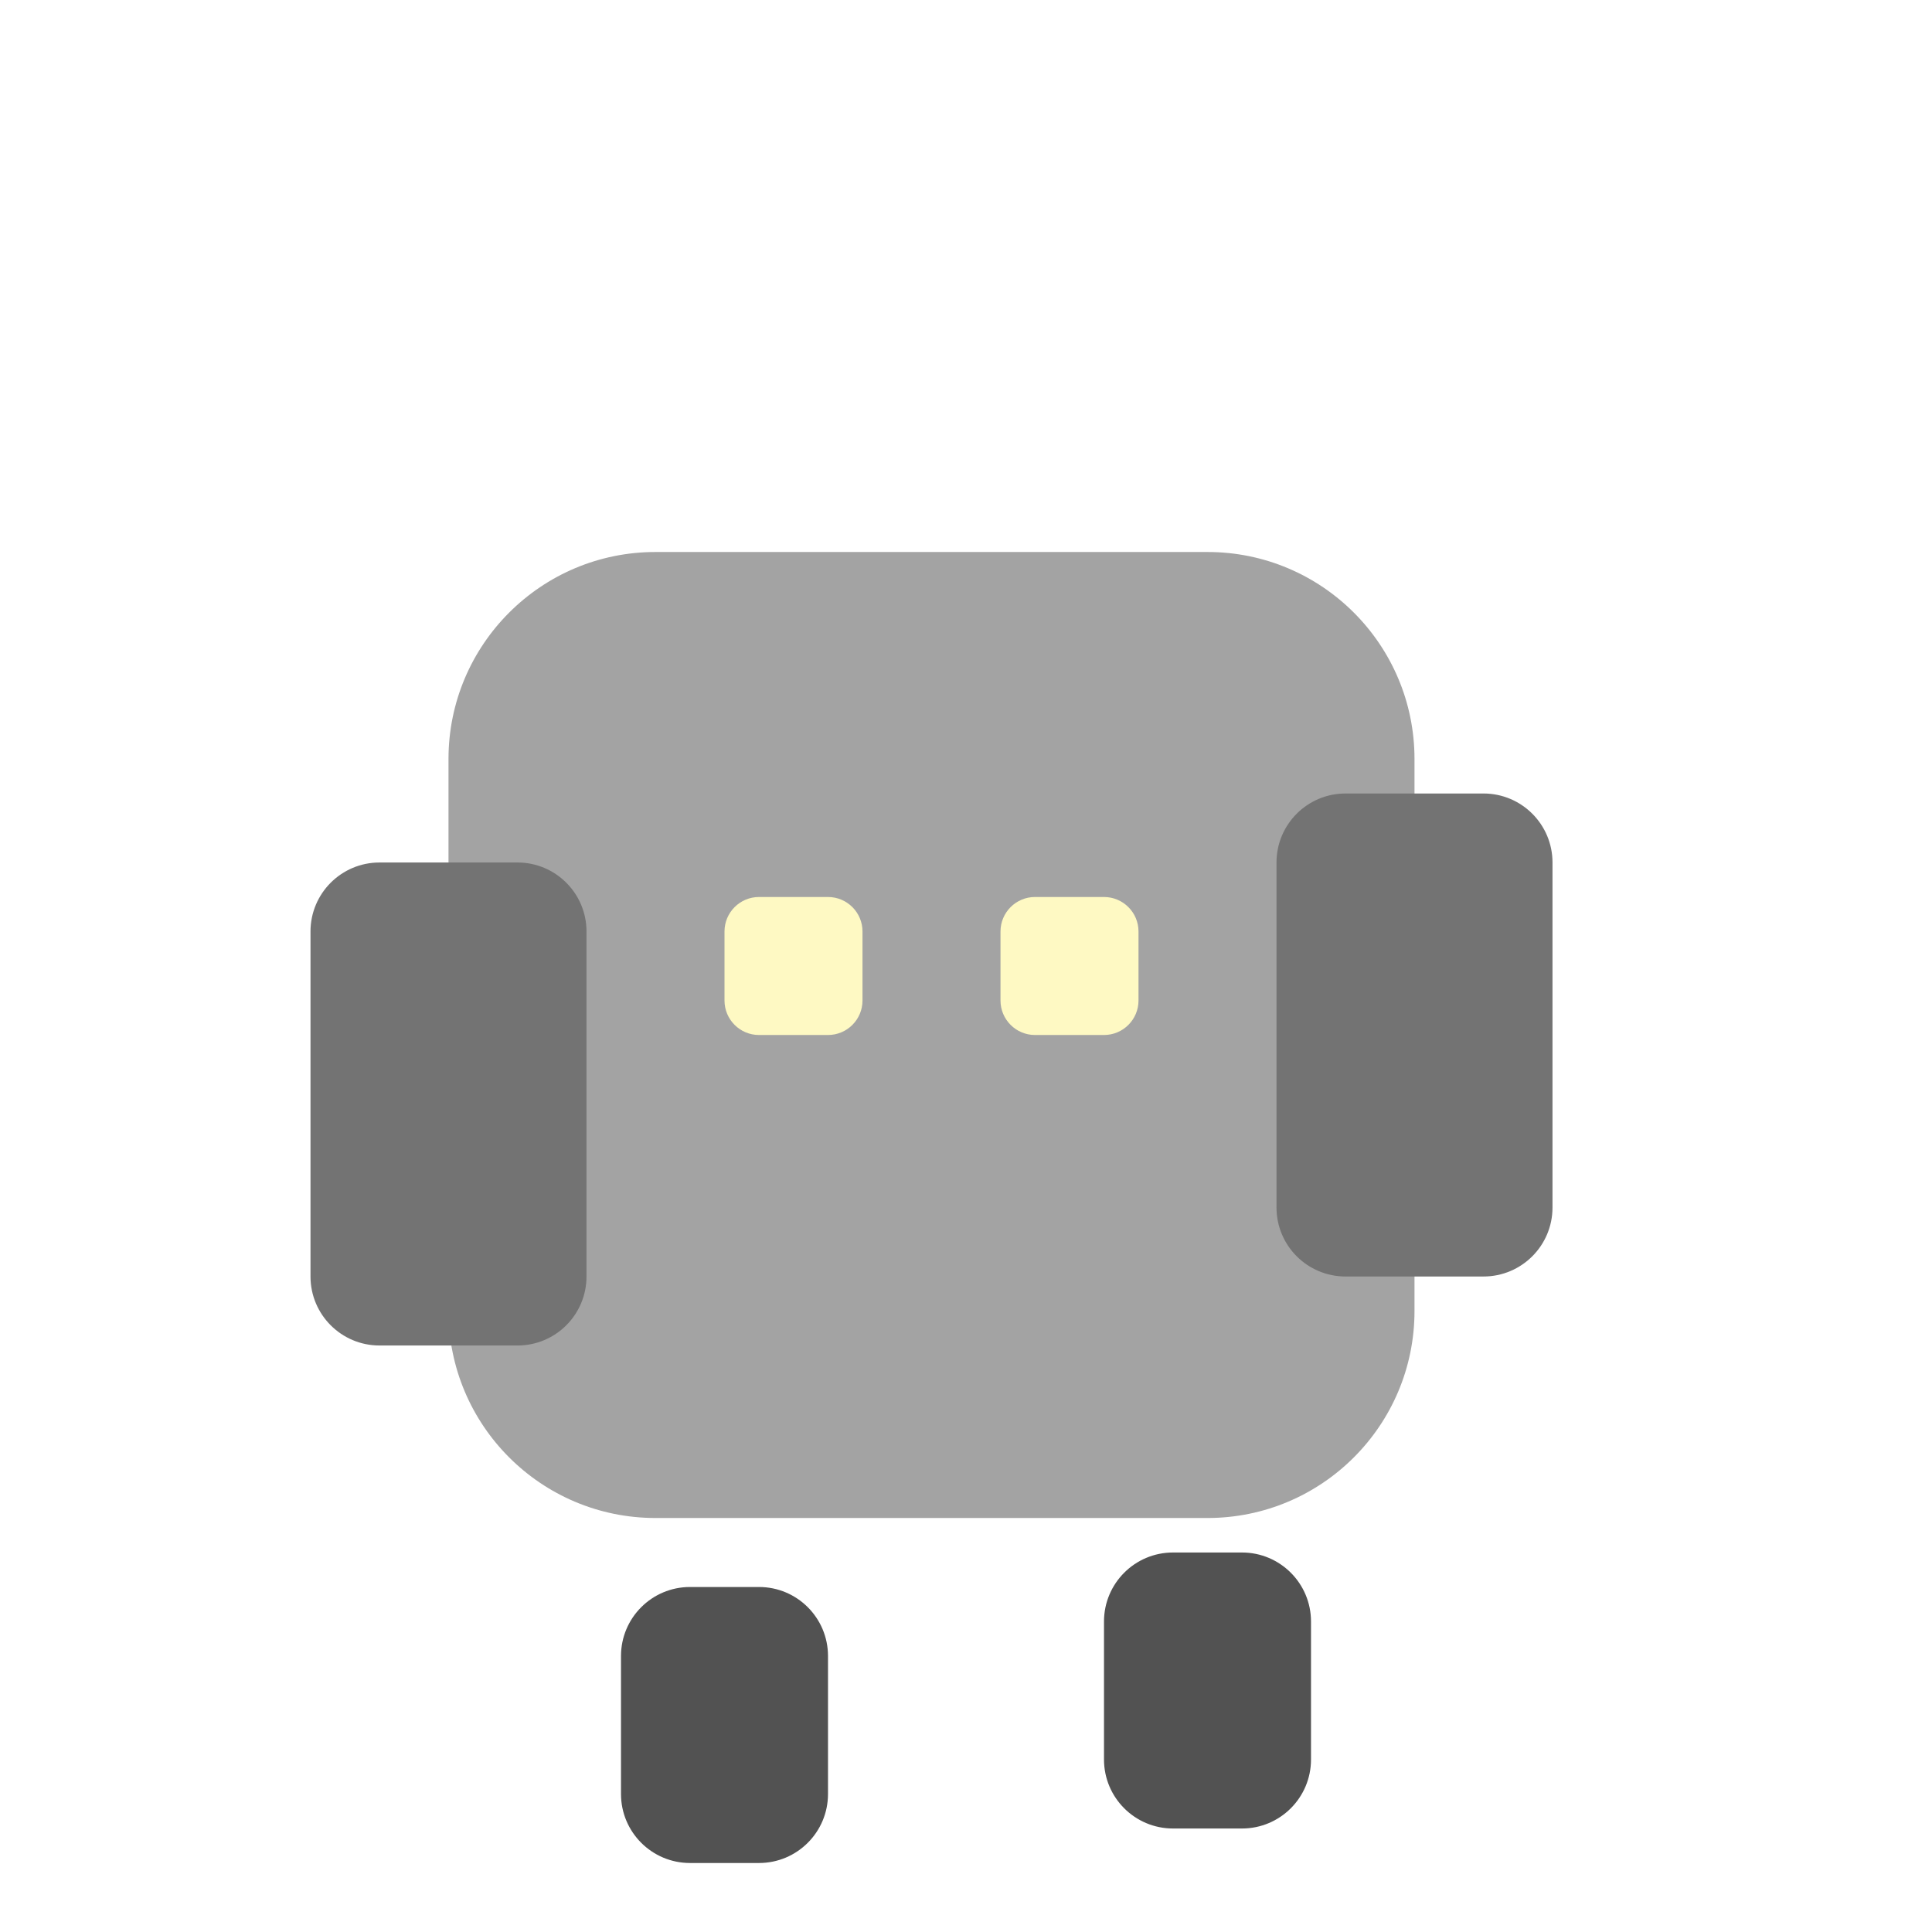
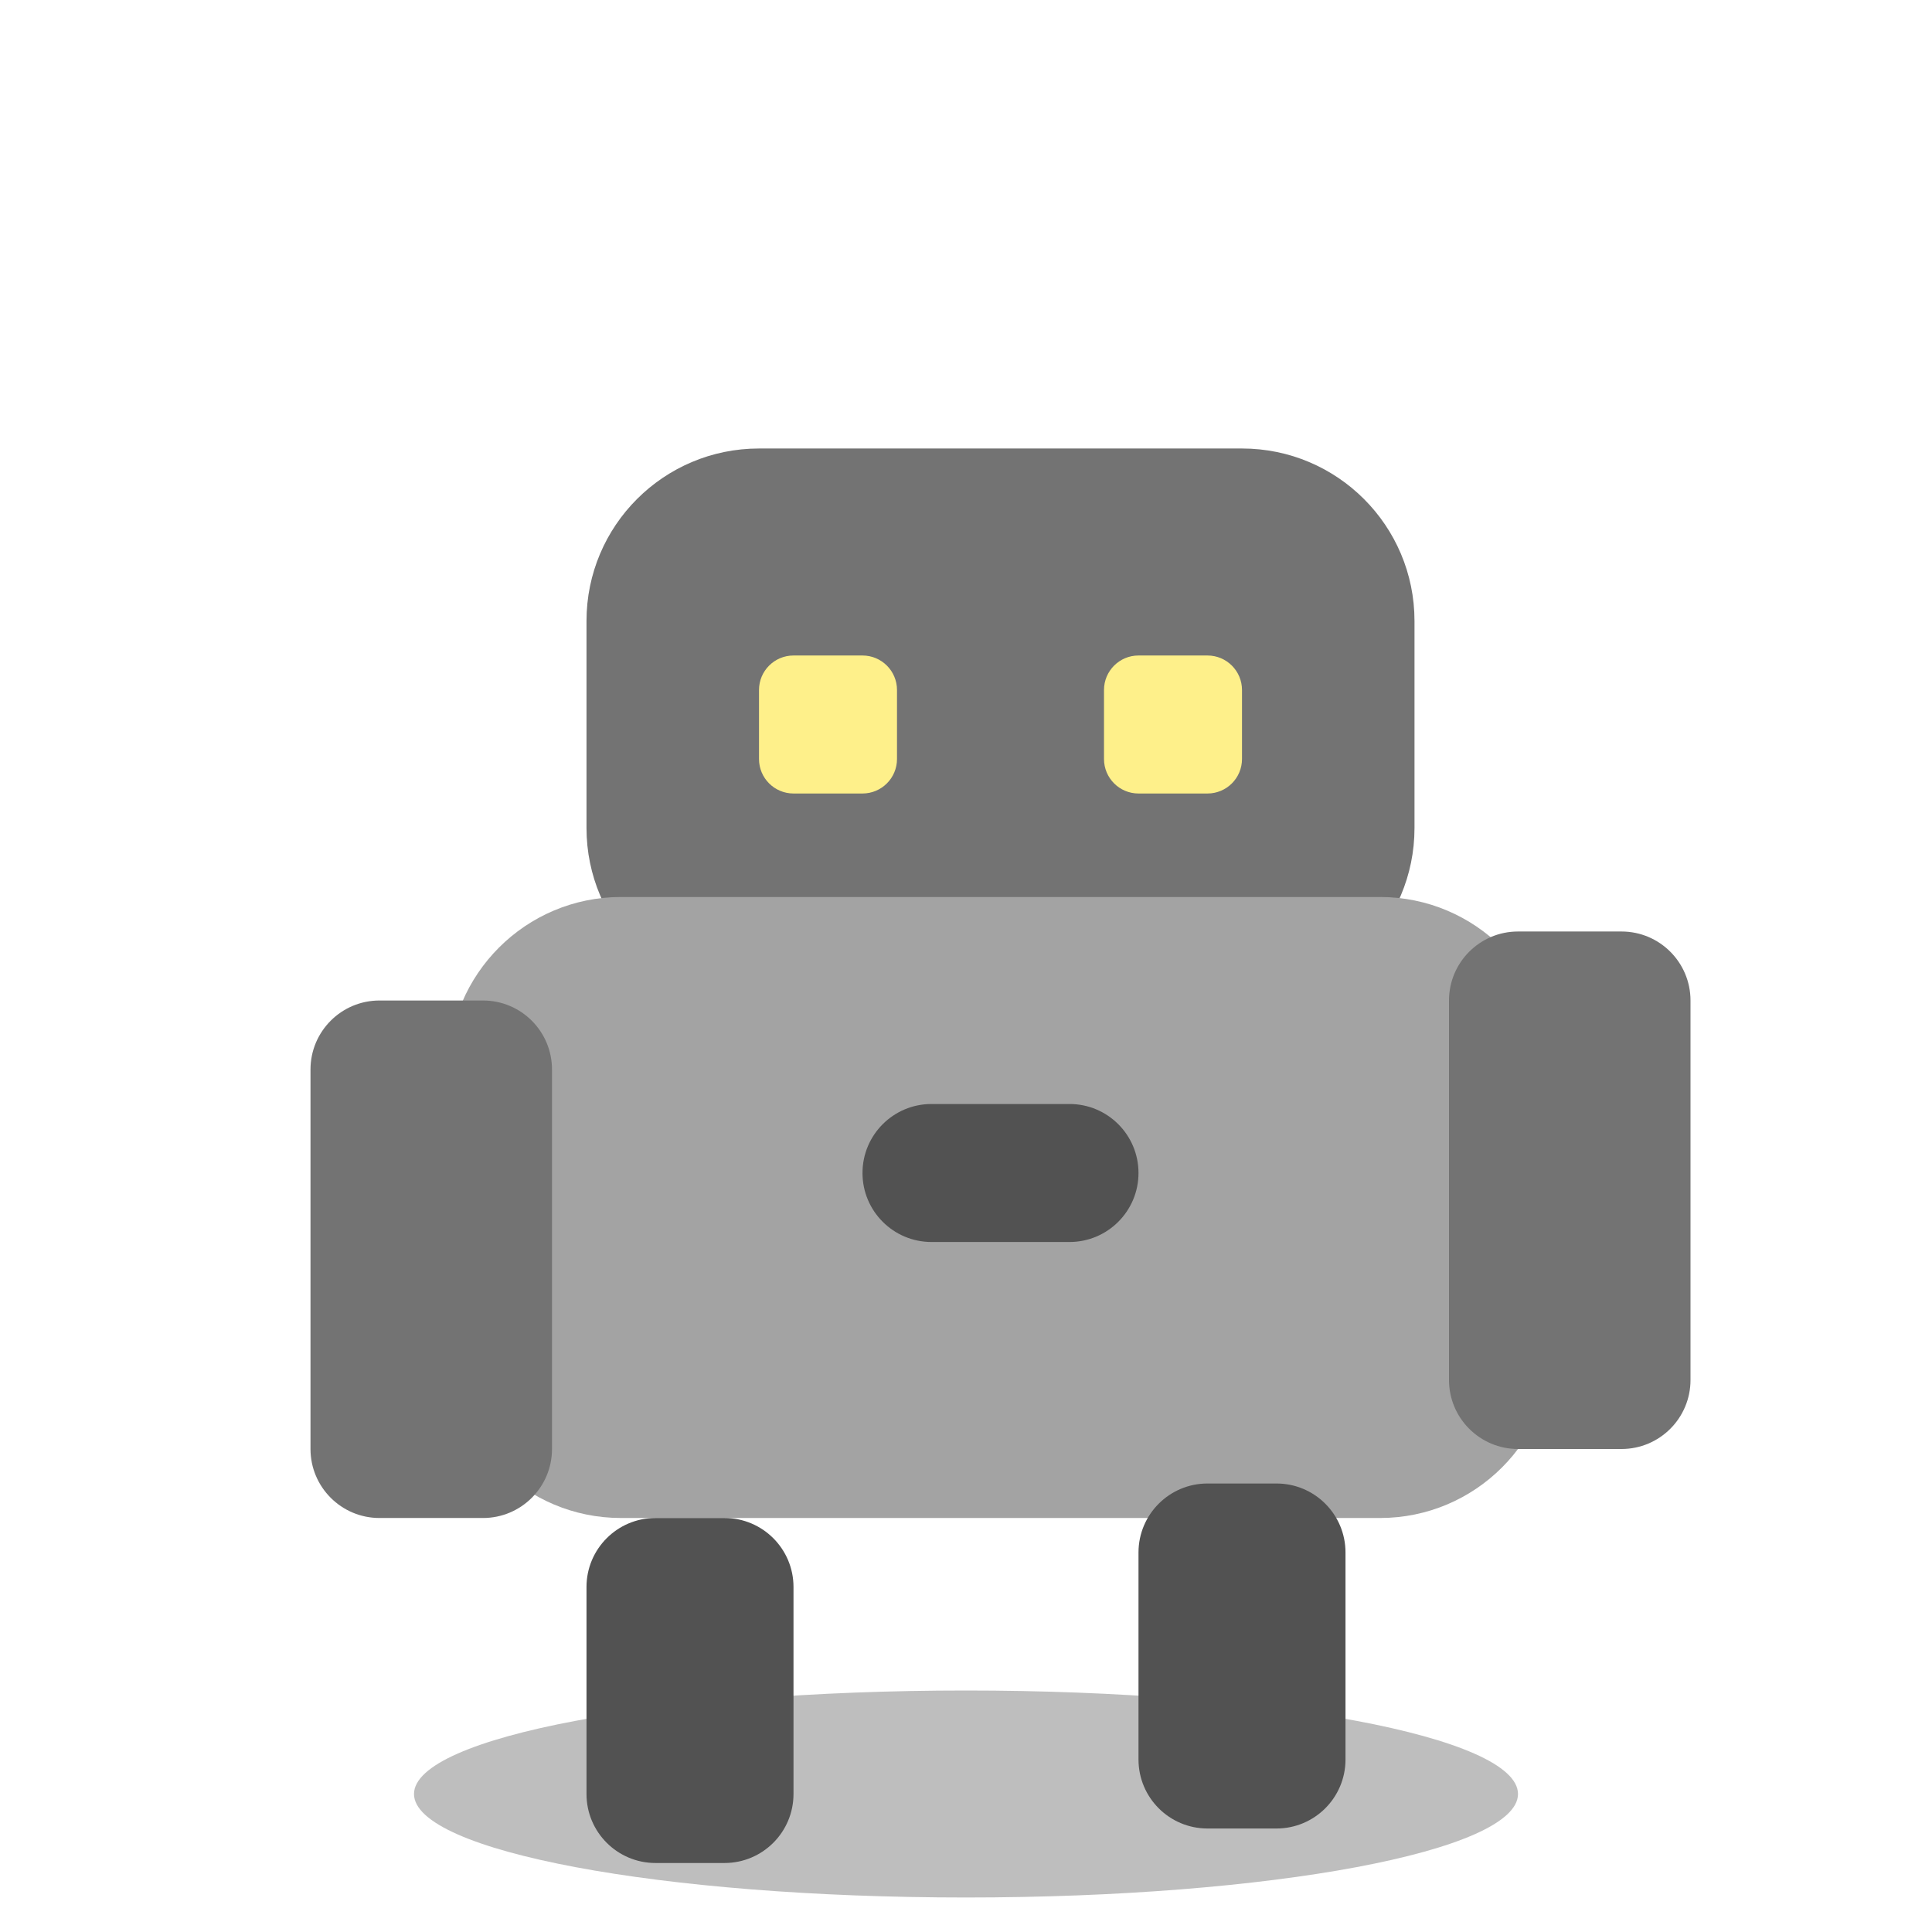
<svg xmlns="http://www.w3.org/2000/svg" width="56" height="56" viewBox="0 0 56 56">
  <rect width="56" height="56" fill="none" />
-   <rect x="13" y="16" width="28" height="28" rx="6" fill="#a3a3a3" />
-   <rect x="9" y="25" width="8" height="14" rx="2" fill="#737373" />
-   <rect x="37" y="23" width="8" height="14" rx="2" fill="#737373" />
-   <rect x="18" y="46" width="6" height="8" rx="2" fill="#525252" />
-   <rect x="32" y="45" width="6" height="8" rx="2" fill="#525252" />
-   <rect x="21" y="26" width="4" height="4" rx="1" fill="#fef9c3" />
-   <rect x="29" y="26" width="4" height="4" rx="1" fill="#fef9c3" />
+   <ellipse cx="28" cy="52" rx="16" ry="3" fill="#171717" opacity="0.28" />
+   <rect x="17" y="13" width="24" height="16" rx="5" fill="#737373" />
+   <rect x="13" y="26" width="32" height="18" rx="5" fill="#a3a3a3" />
+   <rect x="9" y="29" width="7" height="15" rx="2" fill="#737373" />
+   <rect x="42" y="27" width="7" height="15" rx="2" fill="#737373" />
+   <rect x="17" y="44" width="6" height="10" rx="2" fill="#525252" />
+   <rect x="33" y="43" width="6" height="10" rx="2" fill="#525252" />
+   <rect x="22" y="19" width="4" height="4" rx="1" fill="#fef08a" />
+   <rect x="32" y="19" width="4" height="4" rx="1" fill="#fef08a" />
+   <rect x="25" y="32" width="8" height="4" rx="2" fill="#525252" />
</svg>
